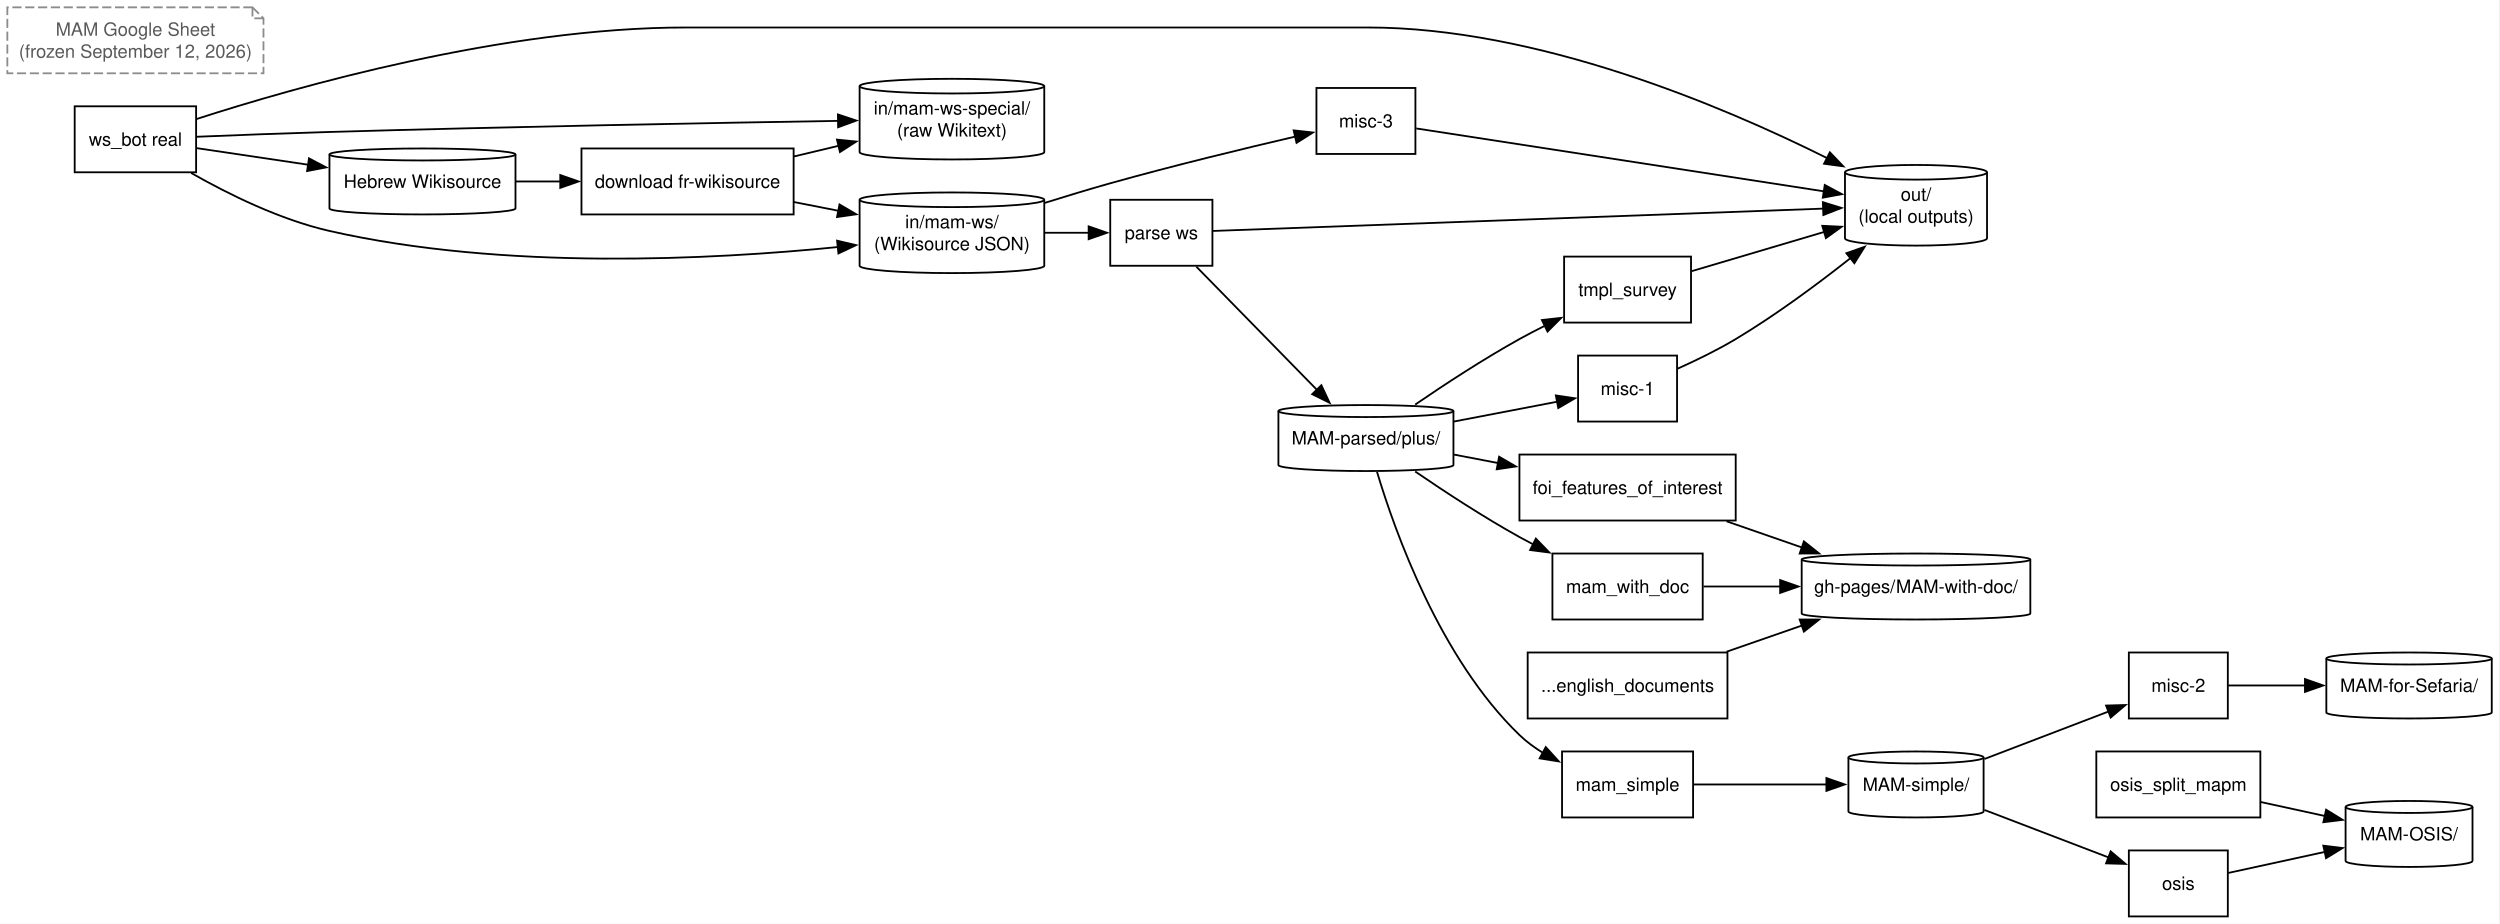
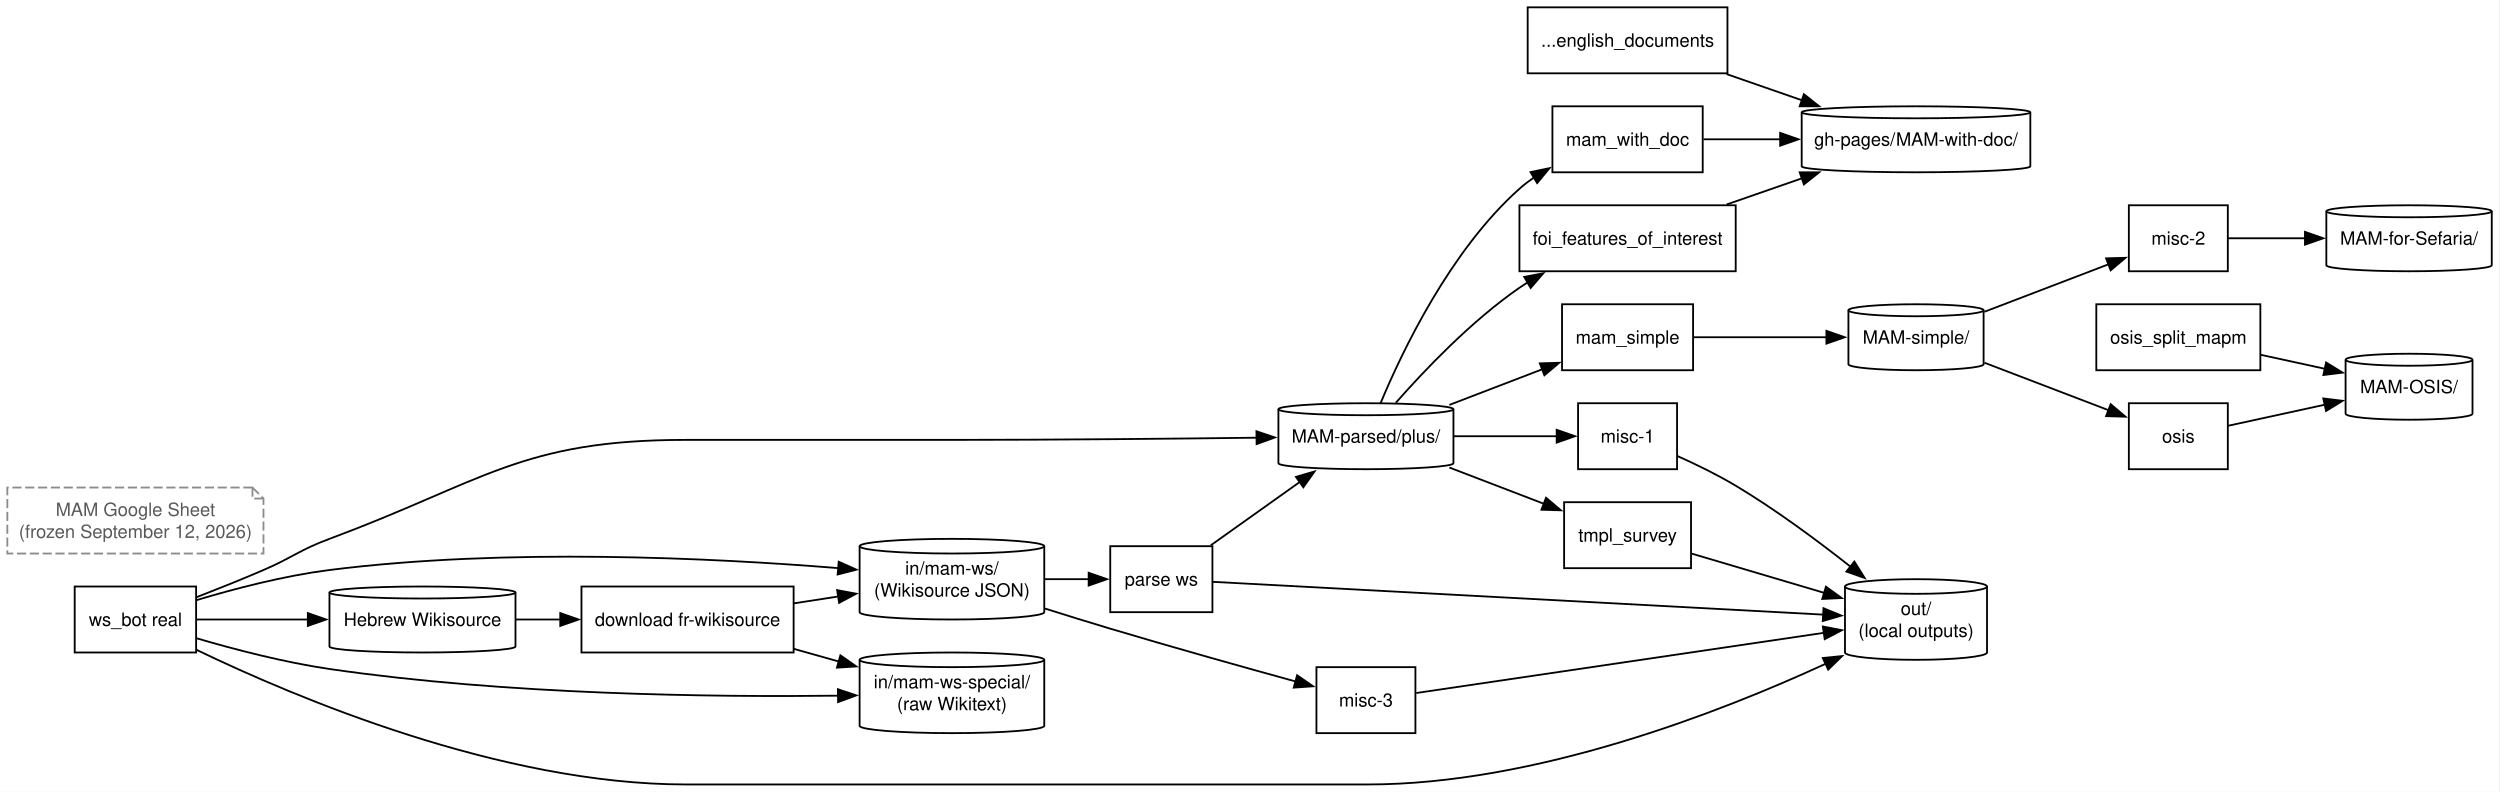
- <svg xmlns="http://www.w3.org/2000/svg" xmlns:xlink="http://www.w3.org/1999/xlink" width="1364pt" height="504pt" viewBox="0.00 0.00 1364.00 504.00">
-   <g id="graph0" class="graph" transform="scale(1 1) rotate(0) translate(4 500)">
-     <polygon fill="white" stroke="none" points="-4,4 -4,-500 1359.5,-500 1359.5,4 -4,4" />
+ <svg xmlns="http://www.w3.org/2000/svg" xmlns:xlink="http://www.w3.org/1999/xlink" width="1364pt" height="432pt" viewBox="0.00 0.00 1364.00 432.00">
+   <g id="graph0" class="graph" transform="scale(1 1) rotate(0) translate(4 428)">
+     <polygon fill="white" stroke="none" points="-4,4 -4,-428 1359.5,-428 1359.5,4 -4,4" />
    <g id="node1" class="node">
-       <path fill="none" stroke="black" d="M789,-275.73C789,-277.53 767.6,-279 741.25,-279 714.9,-279 693.5,-277.53 693.5,-275.73 693.5,-275.73 693.5,-246.27 693.5,-246.27 693.5,-244.47 714.9,-243 741.25,-243 767.6,-243 789,-244.47 789,-246.27 789,-246.27 789,-275.73 789,-275.73" />
-       <path fill="none" stroke="black" d="M789,-275.73C789,-273.92 767.6,-272.45 741.25,-272.45 714.9,-272.45 693.5,-273.92 693.5,-275.73" />
-       <text xml:space="preserve" text-anchor="middle" x="741.25" y="-257.5" font-family="Helvetica,sans-Serif" font-size="10.00">MAM-parsed/plus/</text>
+       <path fill="none" stroke="black" d="M789,-204.73C789,-206.53 767.6,-208 741.25,-208 714.9,-208 693.5,-206.53 693.5,-204.73 693.5,-204.73 693.5,-175.27 693.5,-175.27 693.5,-173.47 714.9,-172 741.25,-172 767.6,-172 789,-173.47 789,-175.27 789,-175.27 789,-204.73 789,-204.73" />
+       <path fill="none" stroke="black" d="M789,-204.73C789,-202.92 767.6,-201.45 741.25,-201.45 714.9,-201.45 693.5,-202.92 693.5,-204.73" />
+       <text xml:space="preserve" text-anchor="middle" x="741.25" y="-186.5" font-family="Helvetica,sans-Serif" font-size="10.00">MAM-parsed/plus/</text>
    </g>
    <g id="node13" class="node">
-       <polygon fill="none" stroke="black" points="943,-252 825,-252 825,-216 943,-216 943,-252" />
-       <text xml:space="preserve" text-anchor="middle" x="884" y="-230.5" font-family="Helvetica,sans-Serif" font-size="10.00">foi_features_of_interest</text>
+       <polygon fill="none" stroke="black" points="943,-316 825,-316 825,-280 943,-280 943,-316" />
+       <text xml:space="preserve" text-anchor="middle" x="884" y="-294.5" font-family="Helvetica,sans-Serif" font-size="10.00">foi_features_of_interest</text>
    </g>
    <g id="edge1" class="edge">
-       <path fill="none" stroke="black" d="M789.12,-252.01C796.92,-250.51 805.17,-248.93 813.4,-247.35" />
-       <polygon fill="black" stroke="black" points="813.92,-250.82 823.08,-245.49 812.6,-243.94 813.92,-250.82" />
+       <path fill="none" stroke="black" d="M757.57,-208.24C773.16,-225.97 798.71,-252.81 825,-271 826.54,-272.06 828.13,-273.11 829.75,-274.12" />
+       <polygon fill="black" stroke="black" points="827.62,-276.93 838.03,-278.91 831.12,-270.87 827.62,-276.93" />
    </g>
    <g id="node14" class="node">
-       <polygon fill="none" stroke="black" points="925,-198 843,-198 843,-162 925,-162 925,-198" />
-       <text xml:space="preserve" text-anchor="middle" x="884" y="-176.5" font-family="Helvetica,sans-Serif" font-size="10.00">mam_with_doc</text>
+       <polygon fill="none" stroke="black" points="925,-370 843,-370 843,-334 925,-334 925,-370" />
+       <text xml:space="preserve" text-anchor="middle" x="884" y="-348.5" font-family="Helvetica,sans-Serif" font-size="10.00">mam_with_doc</text>
    </g>
    <g id="edge2" class="edge">
-       <path fill="none" stroke="black" d="M768.12,-242.75C784.15,-231.79 805.35,-217.91 825,-207 827.46,-205.63 830.01,-204.27 832.6,-202.93" />
-       <polygon fill="black" stroke="black" points="833.97,-206.15 841.34,-198.54 830.83,-199.9 833.97,-206.15" />
+       <path fill="none" stroke="black" d="M749.25,-208.04C761.02,-236.32 787.25,-291.33 825,-325 827.45,-327.18 830.1,-329.22 832.88,-331.12" />
+       <polygon fill="black" stroke="black" points="831.05,-334.1 841.42,-336.26 834.66,-328.1 831.05,-334.1" />
    </g>
    <g id="node15" class="node">
-       <polygon fill="none" stroke="black" points="918.62,-360 849.38,-360 849.38,-324 918.62,-324 918.62,-360" />
-       <text xml:space="preserve" text-anchor="middle" x="884" y="-338.5" font-family="Helvetica,sans-Serif" font-size="10.00">tmpl_survey</text>
+       <polygon fill="none" stroke="black" points="918.62,-154 849.38,-154 849.38,-118 918.62,-118 918.62,-154" />
+       <text xml:space="preserve" text-anchor="middle" x="884" y="-132.5" font-family="Helvetica,sans-Serif" font-size="10.00">tmpl_survey</text>
    </g>
    <g id="edge5" class="edge">
-       <path fill="none" stroke="black" d="M768.12,-279.25C784.15,-290.21 805.35,-304.09 825,-315 829.43,-317.46 834.13,-319.91 838.86,-322.26" />
-       <polygon fill="black" stroke="black" points="837.27,-325.38 847.8,-326.58 840.32,-319.08 837.27,-325.38" />
+       <path fill="none" stroke="black" d="M786.78,-172.91C803.3,-166.58 822.02,-159.39 838.53,-153.06" />
+       <polygon fill="black" stroke="black" points="839.52,-156.43 847.6,-149.58 837.01,-149.89 839.52,-156.43" />
    </g>
    <g id="node16" class="node">
-       <polygon fill="none" stroke="black" points="919.75,-90 848.25,-90 848.25,-54 919.75,-54 919.75,-90" />
-       <text xml:space="preserve" text-anchor="middle" x="884" y="-68.5" font-family="Helvetica,sans-Serif" font-size="10.00">mam_simple</text>
+       <polygon fill="none" stroke="black" points="919.75,-262 848.25,-262 848.25,-226 919.75,-226 919.75,-262" />
+       <text xml:space="preserve" text-anchor="middle" x="884" y="-240.5" font-family="Helvetica,sans-Serif" font-size="10.00">mam_simple</text>
    </g>
    <g id="edge3" class="edge">
-       <path fill="none" stroke="black" d="M747.3,-242.55C757.14,-209.71 781.8,-140.65 825,-99 828.85,-95.29 833.29,-92.03 837.98,-89.16" />
-       <polygon fill="black" stroke="black" points="839.36,-92.4 846.49,-84.57 836.03,-86.24 839.36,-92.4" />
+       <path fill="none" stroke="black" d="M786.78,-207.09C803.04,-213.32 821.42,-220.38 837.74,-226.64" />
+       <polygon fill="black" stroke="black" points="836.11,-229.76 846.7,-230.07 838.62,-223.23 836.11,-229.76" />
    </g>
    <g id="node19" class="node">
      <g id="a_node19">
        <a xlink:title="decnreub&#10;multimark&#10;wordlist&#10;explicit_xataf&#10;diff ctr-vs-mam">
-           <polygon fill="none" stroke="black" points="911,-306 857,-306 857,-270 911,-270 911,-306" />
-           <text xml:space="preserve" text-anchor="middle" x="884" y="-284.5" font-family="Helvetica,sans-Serif" font-size="10.00">misc-1</text>
+           <polygon fill="none" stroke="black" points="911,-208 857,-208 857,-172 911,-172 911,-208" />
+           <text xml:space="preserve" text-anchor="middle" x="884" y="-186.5" font-family="Helvetica,sans-Serif" font-size="10.00">misc-1</text>
        </a>
      </g>
    </g>
    <g id="edge4" class="edge">
-       <path fill="none" stroke="black" d="M789.12,-269.99C807.62,-273.54 828.56,-277.56 845.97,-280.9" />
-       <polygon fill="black" stroke="black" points="844.87,-284.25 855.35,-282.7 846.19,-277.37 844.87,-284.25" />
+       <path fill="none" stroke="black" d="M789.12,-190C807.44,-190 828.17,-190 845.47,-190" />
+       <polygon fill="black" stroke="black" points="845.32,-193.5 855.32,-190 845.32,-186.5 845.32,-193.5" />
    </g>
    <g id="node2" class="node">
-       <path fill="none" stroke="black" d="M565.75,-391C565.75,-393.21 543.17,-395 515.38,-395 487.58,-395 465,-393.21 465,-391 465,-391 465,-355 465,-355 465,-352.79 487.58,-351 515.38,-351 543.17,-351 565.75,-352.79 565.75,-355 565.75,-355 565.75,-391 565.75,-391" />
-       <path fill="none" stroke="black" d="M565.75,-391C565.75,-388.79 543.17,-387 515.38,-387 487.58,-387 465,-388.79 465,-391" />
-       <text xml:space="preserve" text-anchor="middle" x="515.38" y="-375.5" font-family="Helvetica,sans-Serif" font-size="10.00">in/mam-ws/</text>
-       <text xml:space="preserve" text-anchor="middle" x="515.38" y="-363.5" font-family="Helvetica,sans-Serif" font-size="10.00">(Wikisource JSON)</text>
+       <path fill="none" stroke="black" d="M565.75,-130C565.75,-132.21 543.17,-134 515.38,-134 487.58,-134 465,-132.21 465,-130 465,-130 465,-94 465,-94 465,-91.79 487.58,-90 515.38,-90 543.17,-90 565.75,-91.79 565.75,-94 565.75,-94 565.75,-130 565.75,-130" />
+       <path fill="none" stroke="black" d="M565.75,-130C565.75,-127.79 543.17,-126 515.38,-126 487.58,-126 465,-127.79 465,-130" />
+       <text xml:space="preserve" text-anchor="middle" x="515.38" y="-114.5" font-family="Helvetica,sans-Serif" font-size="10.00">in/mam-ws/</text>
+       <text xml:space="preserve" text-anchor="middle" x="515.38" y="-102.5" font-family="Helvetica,sans-Serif" font-size="10.00">(Wikisource JSON)</text>
    </g>
    <g id="node12" class="node">
-       <polygon fill="none" stroke="black" points="657.5,-391 601.75,-391 601.75,-355 657.5,-355 657.5,-391" />
-       <text xml:space="preserve" text-anchor="middle" x="629.62" y="-369.5" font-family="Helvetica,sans-Serif" font-size="10.00">parse ws</text>
+       <polygon fill="none" stroke="black" points="657.5,-130 601.75,-130 601.75,-94 657.5,-94 657.5,-130" />
+       <text xml:space="preserve" text-anchor="middle" x="629.62" y="-108.5" font-family="Helvetica,sans-Serif" font-size="10.00">parse ws</text>
    </g>
    <g id="edge22" class="edge">
-       <path fill="none" stroke="black" d="M565.94,-373C574.05,-373 582.35,-373 590.14,-373" />
-       <polygon fill="black" stroke="black" points="589.97,-376.5 599.97,-373 589.97,-369.5 589.97,-376.5" />
+       <path fill="none" stroke="black" d="M565.94,-112C574.05,-112 582.35,-112 590.14,-112" />
+       <polygon fill="black" stroke="black" points="589.97,-115.5 599.97,-112 589.97,-108.5 589.97,-115.5" />
    </g>
    <g id="node20" class="node">
-       <polygon fill="none" stroke="black" points="768.25,-452 714.25,-452 714.25,-416 768.25,-416 768.25,-452" />
-       <text xml:space="preserve" text-anchor="middle" x="741.25" y="-430.5" font-family="Helvetica,sans-Serif" font-size="10.00">misc-3</text>
+       <polygon fill="none" stroke="black" points="768.25,-64 714.25,-64 714.25,-28 768.25,-28 768.25,-64" />
+       <text xml:space="preserve" text-anchor="middle" x="741.25" y="-42.5" font-family="Helvetica,sans-Serif" font-size="10.00">misc-3</text>
    </g>
    <g id="edge24" class="edge">
-       <path fill="none" stroke="black" d="M565.87,-389.26C577.59,-392.94 590.08,-396.72 601.75,-400 635.8,-409.55 674.96,-419.03 702.94,-425.54" />
-       <polygon fill="black" stroke="black" points="701.82,-428.87 712.35,-427.71 703.39,-422.05 701.82,-428.87" />
+       <path fill="none" stroke="black" d="M565.95,-96.03C577.67,-92.33 590.13,-88.47 601.75,-85 635.93,-74.78 675.08,-63.83 703.02,-56.14" />
+       <polygon fill="black" stroke="black" points="703.71,-59.58 712.42,-53.56 701.85,-52.83 703.71,-59.58" />
    </g>
    <g id="node3" class="node">
-       <path fill="none" stroke="black" d="M565.75,-453C565.75,-455.21 543.17,-457 515.38,-457 487.58,-457 465,-455.21 465,-453 465,-453 465,-417 465,-417 465,-414.79 487.58,-413 515.38,-413 543.17,-413 565.75,-414.79 565.75,-417 565.75,-417 565.75,-453 565.75,-453" />
-       <path fill="none" stroke="black" d="M565.75,-453C565.75,-450.79 543.17,-449 515.38,-449 487.58,-449 465,-450.79 465,-453" />
-       <text xml:space="preserve" text-anchor="middle" x="515.38" y="-437.5" font-family="Helvetica,sans-Serif" font-size="10.00">in/mam-ws-special/</text>
-       <text xml:space="preserve" text-anchor="middle" x="515.38" y="-425.5" font-family="Helvetica,sans-Serif" font-size="10.00">(raw Wikitext)</text>
+       <path fill="none" stroke="black" d="M565.75,-68C565.75,-70.21 543.17,-72 515.38,-72 487.58,-72 465,-70.21 465,-68 465,-68 465,-32 465,-32 465,-29.79 487.58,-28 515.38,-28 543.17,-28 565.75,-29.79 565.75,-32 565.75,-32 565.75,-68 565.75,-68" />
+       <path fill="none" stroke="black" d="M565.75,-68C565.75,-65.79 543.17,-64 515.38,-64 487.58,-64 465,-65.79 465,-68" />
+       <text xml:space="preserve" text-anchor="middle" x="515.38" y="-52.5" font-family="Helvetica,sans-Serif" font-size="10.00">in/mam-ws-special/</text>
+       <text xml:space="preserve" text-anchor="middle" x="515.38" y="-40.5" font-family="Helvetica,sans-Serif" font-size="10.00">(raw Wikitext)</text>
    </g>
    <g id="node4" class="node">
-       <path fill="none" stroke="black" d="M277.25,-415.73C277.25,-417.53 254.5,-419 226.5,-419 198.5,-419 175.75,-417.53 175.75,-415.73 175.75,-415.73 175.75,-386.27 175.75,-386.27 175.75,-384.47 198.5,-383 226.5,-383 254.5,-383 277.25,-384.47 277.25,-386.27 277.25,-386.27 277.25,-415.73 277.25,-415.73" />
-       <path fill="none" stroke="black" d="M277.25,-415.73C277.25,-413.92 254.5,-412.45 226.5,-412.45 198.5,-412.45 175.75,-413.92 175.75,-415.73" />
-       <text xml:space="preserve" text-anchor="middle" x="226.5" y="-397.5" font-family="Helvetica,sans-Serif" font-size="10.00">Hebrew Wikisource</text>
+       <path fill="none" stroke="black" d="M277.25,-104.73C277.25,-106.53 254.5,-108 226.5,-108 198.5,-108 175.75,-106.53 175.75,-104.73 175.75,-104.73 175.75,-75.27 175.75,-75.27 175.75,-73.47 198.5,-72 226.5,-72 254.5,-72 277.25,-73.47 277.25,-75.27 277.25,-75.27 277.25,-104.73 277.25,-104.73" />
+       <path fill="none" stroke="black" d="M277.25,-104.73C277.25,-102.92 254.5,-101.45 226.5,-101.45 198.5,-101.45 175.75,-102.92 175.75,-104.73" />
+       <text xml:space="preserve" text-anchor="middle" x="226.5" y="-86.5" font-family="Helvetica,sans-Serif" font-size="10.00">Hebrew Wikisource</text>
    </g>
    <g id="node11" class="node">
-       <polygon fill="none" stroke="black" points="429,-419 313.25,-419 313.25,-383 429,-383 429,-419" />
-       <text xml:space="preserve" text-anchor="middle" x="371.12" y="-397.5" font-family="Helvetica,sans-Serif" font-size="10.00">download fr-wikisource</text>
+       <polygon fill="none" stroke="black" points="429,-108 313.25,-108 313.25,-72 429,-72 429,-108" />
+       <text xml:space="preserve" text-anchor="middle" x="371.12" y="-86.5" font-family="Helvetica,sans-Serif" font-size="10.00">download fr-wikisource</text>
    </g>
    <g id="edge19" class="edge">
-       <path fill="none" stroke="black" d="M277.38,-401C285.25,-401 293.49,-401 301.69,-401" />
-       <polygon fill="black" stroke="black" points="301.68,-404.5 311.68,-401 301.68,-397.5 301.68,-404.5" />
+       <path fill="none" stroke="black" d="M277.38,-90C285.25,-90 293.49,-90 301.69,-90" />
+       <polygon fill="black" stroke="black" points="301.68,-93.5 311.68,-90 301.68,-86.5 301.68,-93.5" />
    </g>
    <g id="node5" class="node">
-       <polygon fill="none" stroke="#8c8c8c" stroke-dasharray="5,2" points="133.75,-496 0,-496 0,-460 139.75,-460 139.75,-490 133.75,-496" />
-       <polyline fill="none" stroke="#8c8c8c" stroke-dasharray="5,2" points="133.75,-496 133.75,-490" />
-       <polyline fill="none" stroke="#8c8c8c" stroke-dasharray="5,2" points="139.75,-490 133.75,-490" />
-       <text xml:space="preserve" text-anchor="middle" x="69.88" y="-480.5" font-family="Helvetica,sans-Serif" font-size="10.00" fill="#595959">MAM Google Sheet</text>
-       <text xml:space="preserve" text-anchor="middle" x="69.88" y="-468.5" font-family="Helvetica,sans-Serif" font-size="10.00" fill="#595959">(frozen September 12, 2026)</text>
+       <polygon fill="none" stroke="#8c8c8c" stroke-dasharray="5,2" points="133.75,-162 0,-162 0,-126 139.75,-126 139.75,-156 133.75,-162" />
+       <polyline fill="none" stroke="#8c8c8c" stroke-dasharray="5,2" points="133.75,-162 133.75,-156" />
+       <polyline fill="none" stroke="#8c8c8c" stroke-dasharray="5,2" points="139.75,-156 133.75,-156" />
+       <text xml:space="preserve" text-anchor="middle" x="69.88" y="-146.5" font-family="Helvetica,sans-Serif" font-size="10.00" fill="#595959">MAM Google Sheet</text>
+       <text xml:space="preserve" text-anchor="middle" x="69.88" y="-134.5" font-family="Helvetica,sans-Serif" font-size="10.00" fill="#595959">(frozen September 12, 2026)</text>
    </g>
    <g id="node6" class="node">
-       <path fill="none" stroke="black" d="M1078.25,-86.73C1078.25,-88.53 1061.72,-90 1041.38,-90 1021.03,-90 1004.5,-88.53 1004.5,-86.73 1004.5,-86.73 1004.5,-57.27 1004.5,-57.27 1004.5,-55.47 1021.03,-54 1041.38,-54 1061.72,-54 1078.25,-55.47 1078.25,-57.27 1078.25,-57.27 1078.25,-86.73 1078.25,-86.73" />
-       <path fill="none" stroke="black" d="M1078.25,-86.73C1078.25,-84.92 1061.72,-83.45 1041.38,-83.45 1021.03,-83.45 1004.5,-84.92 1004.5,-86.73" />
-       <text xml:space="preserve" text-anchor="middle" x="1041.38" y="-68.5" font-family="Helvetica,sans-Serif" font-size="10.00">MAM-simple/</text>
+       <path fill="none" stroke="black" d="M1078.25,-258.73C1078.25,-260.53 1061.72,-262 1041.38,-262 1021.03,-262 1004.5,-260.53 1004.5,-258.73 1004.5,-258.73 1004.5,-229.27 1004.5,-229.27 1004.5,-227.47 1021.03,-226 1041.38,-226 1061.72,-226 1078.25,-227.47 1078.25,-229.27 1078.25,-229.27 1078.25,-258.73 1078.25,-258.73" />
+       <path fill="none" stroke="black" d="M1078.25,-258.73C1078.25,-256.92 1061.72,-255.45 1041.38,-255.45 1021.03,-255.45 1004.5,-256.92 1004.5,-258.73" />
+       <text xml:space="preserve" text-anchor="middle" x="1041.38" y="-240.5" font-family="Helvetica,sans-Serif" font-size="10.00">MAM-simple/</text>
    </g>
    <g id="node17" class="node">
-       <polygon fill="none" stroke="black" points="1211.5,-144 1157.5,-144 1157.5,-108 1211.5,-108 1211.5,-144" />
-       <text xml:space="preserve" text-anchor="middle" x="1184.5" y="-122.5" font-family="Helvetica,sans-Serif" font-size="10.00">misc-2</text>
+       <polygon fill="none" stroke="black" points="1211.5,-316 1157.5,-316 1157.5,-280 1211.5,-280 1211.5,-316" />
+       <text xml:space="preserve" text-anchor="middle" x="1184.5" y="-294.5" font-family="Helvetica,sans-Serif" font-size="10.00">misc-2</text>
    </g>
    <g id="edge10" class="edge">
-       <path fill="none" stroke="black" d="M1078.72,-85.91C1099.49,-93.85 1125.47,-103.8 1146.37,-111.79" />
-       <polygon fill="black" stroke="black" points="1145.08,-115.05 1155.67,-115.35 1147.58,-108.51 1145.08,-115.05" />
+       <path fill="none" stroke="black" d="M1078.72,-257.91C1099.49,-265.85 1125.47,-275.8 1146.37,-283.79" />
+       <polygon fill="black" stroke="black" points="1145.08,-287.05 1155.67,-287.35 1147.58,-280.51 1145.08,-287.05" />
    </g>
    <g id="node18" class="node">
-       <polygon fill="none" stroke="black" points="1211.5,-36 1157.5,-36 1157.5,0 1211.5,0 1211.5,-36" />
-       <text xml:space="preserve" text-anchor="middle" x="1184.5" y="-14.5" font-family="Helvetica,sans-Serif" font-size="10.00">osis</text>
+       <polygon fill="none" stroke="black" points="1211.5,-208 1157.5,-208 1157.5,-172 1211.5,-172 1211.5,-208" />
+       <text xml:space="preserve" text-anchor="middle" x="1184.5" y="-186.5" font-family="Helvetica,sans-Serif" font-size="10.00">osis</text>
    </g>
    <g id="edge11" class="edge">
-       <path fill="none" stroke="black" d="M1078.72,-58.09C1099.49,-50.15 1125.47,-40.2 1146.37,-32.21" />
-       <polygon fill="black" stroke="black" points="1147.58,-35.49 1155.67,-28.65 1145.08,-28.95 1147.58,-35.49" />
+       <path fill="none" stroke="black" d="M1078.72,-230.09C1099.49,-222.15 1125.47,-212.2 1146.37,-204.21" />
+       <polygon fill="black" stroke="black" points="1147.58,-207.49 1155.67,-200.65 1145.08,-200.95 1147.58,-207.49" />
    </g>
    <g id="node7" class="node">
-       <path fill="none" stroke="black" d="M1103.75,-194.73C1103.75,-196.53 1075.79,-198 1041.38,-198 1006.96,-198 979,-196.53 979,-194.73 979,-194.73 979,-165.27 979,-165.27 979,-163.47 1006.96,-162 1041.38,-162 1075.79,-162 1103.75,-163.47 1103.75,-165.27 1103.75,-165.27 1103.75,-194.73 1103.75,-194.73" />
-       <path fill="none" stroke="black" d="M1103.75,-194.73C1103.75,-192.92 1075.79,-191.45 1041.38,-191.45 1006.96,-191.45 979,-192.92 979,-194.73" />
-       <text xml:space="preserve" text-anchor="middle" x="1041.38" y="-176.5" font-family="Helvetica,sans-Serif" font-size="10.00">gh-pages/MAM-with-doc/</text>
+       <path fill="none" stroke="black" d="M1103.75,-366.73C1103.75,-368.53 1075.79,-370 1041.38,-370 1006.96,-370 979,-368.53 979,-366.73 979,-366.73 979,-337.27 979,-337.27 979,-335.47 1006.96,-334 1041.38,-334 1075.79,-334 1103.75,-335.47 1103.75,-337.27 1103.75,-337.27 1103.75,-366.73 1103.75,-366.73" />
+       <path fill="none" stroke="black" d="M1103.75,-366.73C1103.75,-364.92 1075.79,-363.45 1041.38,-363.45 1006.96,-363.45 979,-364.92 979,-366.73" />
+       <text xml:space="preserve" text-anchor="middle" x="1041.38" y="-348.5" font-family="Helvetica,sans-Serif" font-size="10.00">gh-pages/MAM-with-doc/</text>
    </g>
    <g id="node8" class="node">
-       <path fill="none" stroke="black" d="M1355.5,-140.73C1355.5,-142.53 1335.27,-144 1310.38,-144 1285.48,-144 1265.25,-142.53 1265.25,-140.73 1265.25,-140.73 1265.25,-111.27 1265.25,-111.27 1265.25,-109.47 1285.48,-108 1310.38,-108 1335.27,-108 1355.5,-109.47 1355.5,-111.27 1355.5,-111.27 1355.5,-140.73 1355.5,-140.73" />
-       <path fill="none" stroke="black" d="M1355.5,-140.73C1355.5,-138.92 1335.27,-137.45 1310.38,-137.45 1285.48,-137.45 1265.25,-138.92 1265.25,-140.73" />
-       <text xml:space="preserve" text-anchor="middle" x="1310.38" y="-122.5" font-family="Helvetica,sans-Serif" font-size="10.00">MAM-for-Sefaria/</text>
+       <path fill="none" stroke="black" d="M1355.5,-312.73C1355.5,-314.53 1335.27,-316 1310.38,-316 1285.48,-316 1265.25,-314.53 1265.25,-312.73 1265.25,-312.73 1265.25,-283.27 1265.25,-283.27 1265.25,-281.47 1285.48,-280 1310.38,-280 1335.27,-280 1355.5,-281.47 1355.5,-283.27 1355.5,-283.27 1355.5,-312.73 1355.5,-312.73" />
+       <path fill="none" stroke="black" d="M1355.5,-312.73C1355.5,-310.92 1335.27,-309.45 1310.38,-309.45 1285.48,-309.45 1265.25,-310.92 1265.25,-312.73" />
+       <text xml:space="preserve" text-anchor="middle" x="1310.38" y="-294.5" font-family="Helvetica,sans-Serif" font-size="10.00">MAM-for-Sefaria/</text>
    </g>
    <g id="node9" class="node">
-       <path fill="none" stroke="black" d="M1345,-59.73C1345,-61.53 1329.48,-63 1310.38,-63 1291.27,-63 1275.75,-61.53 1275.75,-59.73 1275.75,-59.73 1275.75,-30.27 1275.75,-30.27 1275.75,-28.47 1291.27,-27 1310.38,-27 1329.48,-27 1345,-28.47 1345,-30.27 1345,-30.27 1345,-59.73 1345,-59.73" />
-       <path fill="none" stroke="black" d="M1345,-59.73C1345,-57.92 1329.48,-56.45 1310.38,-56.45 1291.27,-56.45 1275.75,-57.92 1275.75,-59.73" />
-       <text xml:space="preserve" text-anchor="middle" x="1310.38" y="-41.5" font-family="Helvetica,sans-Serif" font-size="10.00">MAM-OSIS/</text>
+       <path fill="none" stroke="black" d="M1345,-231.73C1345,-233.53 1329.48,-235 1310.38,-235 1291.27,-235 1275.75,-233.53 1275.75,-231.73 1275.75,-231.73 1275.75,-202.27 1275.75,-202.27 1275.75,-200.47 1291.27,-199 1310.38,-199 1329.48,-199 1345,-200.47 1345,-202.27 1345,-202.27 1345,-231.73 1345,-231.73" />
+       <path fill="none" stroke="black" d="M1345,-231.73C1345,-229.92 1329.48,-228.45 1310.38,-228.45 1291.27,-228.45 1275.75,-229.92 1275.75,-231.73" />
+       <text xml:space="preserve" text-anchor="middle" x="1310.38" y="-213.5" font-family="Helvetica,sans-Serif" font-size="10.00">MAM-OSIS/</text>
    </g>
    <g id="node10" class="node">
-       <path fill="none" stroke="black" d="M1080.12,-406C1080.12,-408.21 1062.76,-410 1041.38,-410 1019.99,-410 1002.62,-408.21 1002.62,-406 1002.62,-406 1002.62,-370 1002.62,-370 1002.62,-367.79 1019.99,-366 1041.38,-366 1062.76,-366 1080.12,-367.79 1080.12,-370 1080.12,-370 1080.12,-406 1080.12,-406" />
-       <path fill="none" stroke="black" d="M1080.12,-406C1080.12,-403.79 1062.76,-402 1041.38,-402 1019.99,-402 1002.62,-403.79 1002.62,-406" />
-       <text xml:space="preserve" text-anchor="middle" x="1041.38" y="-390.5" font-family="Helvetica,sans-Serif" font-size="10.00">out/</text>
-       <text xml:space="preserve" text-anchor="middle" x="1041.38" y="-378.5" font-family="Helvetica,sans-Serif" font-size="10.00">(local outputs)</text>
+       <path fill="none" stroke="black" d="M1080.12,-108C1080.12,-110.21 1062.76,-112 1041.38,-112 1019.99,-112 1002.62,-110.21 1002.62,-108 1002.62,-108 1002.62,-72 1002.62,-72 1002.62,-69.79 1019.99,-68 1041.38,-68 1062.76,-68 1080.12,-69.79 1080.12,-72 1080.12,-72 1080.12,-108 1080.12,-108" />
+       <path fill="none" stroke="black" d="M1080.12,-108C1080.12,-105.79 1062.76,-104 1041.38,-104 1019.99,-104 1002.62,-105.79 1002.62,-108" />
+       <text xml:space="preserve" text-anchor="middle" x="1041.38" y="-92.5" font-family="Helvetica,sans-Serif" font-size="10.00">out/</text>
+       <text xml:space="preserve" text-anchor="middle" x="1041.38" y="-80.5" font-family="Helvetica,sans-Serif" font-size="10.00">(local outputs)</text>
    </g>
    <g id="edge20" class="edge">
-       <path fill="none" stroke="black" d="M429.16,-389.77C437.15,-388.2 445.38,-386.58 453.44,-385" />
-       <polygon fill="black" stroke="black" points="454.04,-388.44 463.18,-383.08 452.69,-381.58 454.04,-388.44" />
+       <path fill="none" stroke="black" d="M429.16,-98.82C437.15,-100.06 445.38,-101.33 453.44,-102.58" />
+       <polygon fill="black" stroke="black" points="452.75,-106.01 463.16,-104.08 453.82,-99.09 452.75,-106.01" />
    </g>
    <g id="edge21" class="edge">
-       <path fill="none" stroke="black" d="M429.16,-414.63C437.24,-416.56 445.57,-418.55 453.71,-420.5" />
-       <polygon fill="black" stroke="black" points="452.65,-423.84 463.19,-422.77 454.28,-417.04 452.65,-423.84" />
+       <path fill="none" stroke="black" d="M429.16,-73.96C437.24,-71.69 445.57,-69.35 453.71,-67.06" />
+       <polygon fill="black" stroke="black" points="454.52,-70.47 463.2,-64.39 452.63,-63.73 454.52,-70.47" />
    </g>
    <g id="edge23" class="edge">
-       <path fill="none" stroke="black" d="M648.73,-354.51C666.69,-336.16 694.38,-307.87 714.6,-287.21" />
-       <polygon fill="black" stroke="black" points="716.93,-289.83 721.43,-280.23 711.93,-284.93 716.93,-289.83" />
+       <path fill="none" stroke="black" d="M656.6,-130.48C671.21,-140.88 689.64,-153.99 705.48,-165.26" />
+       <polygon fill="black" stroke="black" points="703.05,-167.82 713.22,-170.77 707.1,-162.12 703.05,-167.82" />
    </g>
    <g id="edge17" class="edge">
-       <path fill="none" stroke="black" d="M657.83,-374C725.75,-376.48 903.6,-382.99 990.77,-386.18" />
-       <polygon fill="black" stroke="black" points="990.56,-389.68 1000.68,-386.55 990.82,-382.68 990.56,-389.68" />
+       <path fill="none" stroke="black" d="M657.83,-110.54C725.75,-106.89 903.6,-97.34 990.77,-92.66" />
+       <polygon fill="black" stroke="black" points="990.89,-96.16 1000.69,-92.13 990.51,-89.17 990.89,-96.16" />
    </g>
    <g id="edge6" class="edge">
-       <path fill="none" stroke="black" d="M938.04,-215.57C951.29,-210.96 965.6,-205.99 979.21,-201.26" />
-       <polygon fill="black" stroke="black" points="980.21,-204.62 988.51,-198.03 977.91,-198 980.21,-204.62" />
+       <path fill="none" stroke="black" d="M938.04,-316.43C951.29,-321.04 965.6,-326.01 979.21,-330.74" />
+       <polygon fill="black" stroke="black" points="977.91,-334 988.51,-333.97 980.21,-327.38 977.91,-334" />
    </g>
    <g id="edge7" class="edge">
-       <path fill="none" stroke="black" d="M925.42,-180C938.26,-180 952.88,-180 967.29,-180" />
-       <polygon fill="black" stroke="black" points="967.25,-183.5 977.25,-180 967.25,-176.5 967.25,-183.5" />
+       <path fill="none" stroke="black" d="M925.42,-352C938.26,-352 952.88,-352 967.29,-352" />
+       <polygon fill="black" stroke="black" points="967.25,-355.5 977.25,-352 967.25,-348.5 967.25,-355.5" />
    </g>
    <g id="edge15" class="edge">
-       <path fill="none" stroke="black" d="M919.1,-352.09C940.3,-358.37 967.92,-366.55 991.44,-373.51" />
-       <polygon fill="black" stroke="black" points="990.23,-376.8 1000.81,-376.29 992.22,-370.09 990.23,-376.8" />
+       <path fill="none" stroke="black" d="M919.1,-125.91C940.3,-119.63 967.92,-111.45 991.44,-104.49" />
+       <polygon fill="black" stroke="black" points="992.22,-107.91 1000.81,-101.71 990.23,-101.2 992.22,-107.91" />
    </g>
    <g id="edge9" class="edge">
-       <path fill="none" stroke="black" d="M919.87,-72C941.3,-72 969.05,-72 992.52,-72" />
-       <polygon fill="black" stroke="black" points="992.49,-75.5 1002.49,-72 992.49,-68.5 992.49,-75.5" />
+       <path fill="none" stroke="black" d="M919.87,-244C941.3,-244 969.05,-244 992.52,-244" />
+       <polygon fill="black" stroke="black" points="992.49,-247.5 1002.49,-244 992.49,-240.5 992.49,-247.5" />
    </g>
    <g id="edge12" class="edge">
-       <path fill="none" stroke="black" d="M1211.77,-126C1224.11,-126 1239.31,-126 1254.01,-126" />
-       <polygon fill="black" stroke="black" points="1253.59,-129.5 1263.59,-126 1253.59,-122.5 1253.59,-129.5" />
+       <path fill="none" stroke="black" d="M1211.77,-298C1224.11,-298 1239.31,-298 1254.01,-298" />
+       <polygon fill="black" stroke="black" points="1253.59,-301.5 1263.59,-298 1253.59,-294.5 1253.59,-301.5" />
    </g>
    <g id="edge13" class="edge">
-       <path fill="none" stroke="black" d="M1211.77,-23.73C1227.11,-27.07 1246.87,-31.38 1264.6,-35.24" />
-       <polygon fill="black" stroke="black" points="1263.6,-38.61 1274.12,-37.32 1265.09,-31.77 1263.6,-38.61" />
+       <path fill="none" stroke="black" d="M1211.77,-195.73C1227.11,-199.07 1246.87,-203.38 1264.6,-207.24" />
+       <polygon fill="black" stroke="black" points="1263.6,-210.61 1274.12,-209.32 1265.09,-203.77 1263.6,-210.61" />
    </g>
    <g id="edge16" class="edge">
-       <path fill="none" stroke="black" d="M911.29,-298.85C921.44,-303.39 932.99,-309.01 943,-315 964.77,-328.03 987.54,-344.9 1005.58,-359.14" />
-       <polygon fill="black" stroke="black" points="1003.37,-361.85 1013.37,-365.36 1007.74,-356.38 1003.37,-361.85" />
+       <path fill="none" stroke="black" d="M911.29,-179.15C921.44,-174.61 932.99,-168.99 943,-163 964.77,-149.97 987.54,-133.1 1005.58,-118.86" />
+       <polygon fill="black" stroke="black" points="1007.74,-121.62 1013.37,-112.64 1003.37,-116.15 1007.74,-121.62" />
    </g>
    <g id="edge18" class="edge">
-       <path fill="none" stroke="black" d="M768.71,-429.92C818.61,-422.22 927.35,-405.44 991.08,-395.61" />
-       <polygon fill="black" stroke="black" points="991.59,-399.07 1000.94,-394.08 990.52,-392.15 991.59,-399.07" />
+       <path fill="none" stroke="black" d="M768.71,-49.9C818.61,-57.27 927.35,-73.32 991.08,-82.73" />
+       <polygon fill="black" stroke="black" points="990.54,-86.18 1000.94,-84.18 991.56,-79.26 990.54,-86.18" />
    </g>
    <g id="node21" class="node">
-       <polygon fill="none" stroke="black" points="103,-442 36.75,-442 36.75,-406 103,-406 103,-442" />
-       <text xml:space="preserve" text-anchor="middle" x="69.88" y="-420.5" font-family="Helvetica,sans-Serif" font-size="10.00">ws_bot real</text>
+       <polygon fill="none" stroke="black" points="103,-108 36.75,-108 36.75,-72 103,-72 103,-108" />
+       <text xml:space="preserve" text-anchor="middle" x="69.88" y="-86.5" font-family="Helvetica,sans-Serif" font-size="10.00">ws_bot real</text>
+     </g>
+     <g id="edge29" class="edge">
+       <g id="a_edge29">
+         <a xlink:title="via automatic post-download reparse">
+           <path fill="none" stroke="black" d="M103.3,-102.19C114.87,-106.68 127.96,-111.91 139.75,-117 156,-124.01 159.17,-127.83 175.75,-134 259.79,-165.26 280.46,-188 370.12,-188 370.12,-188 370.12,-188 516.38,-188 572.51,-188 636.56,-188.64 681.73,-189.19" />
+           <polygon fill="black" stroke="black" points="681.52,-192.69 691.57,-189.32 681.61,-185.69 681.52,-192.69" />
+         </a>
+       </g>
    </g>
    <g id="edge26" class="edge">
-       <path fill="none" stroke="black" d="M100.32,-405.61C120.66,-394.02 148.81,-380.14 175.75,-374 270.71,-352.37 384.58,-358.32 453.11,-365.21" />
-       <polygon fill="black" stroke="black" points="452.72,-368.69 463.03,-366.25 453.45,-361.72 452.72,-368.69" />
+       <path fill="none" stroke="black" d="M103.06,-100.53C123.6,-106.69 150.94,-113.86 175.75,-117 272.24,-129.22 385.43,-123.56 453.44,-118.02" />
+       <polygon fill="black" stroke="black" points="453.6,-121.52 463.27,-117.2 453.02,-114.55 453.6,-121.52" />
    </g>
    <g id="edge27" class="edge">
-       <path fill="none" stroke="black" d="M103.47,-425.39C124.17,-426.24 151.53,-427.29 175.75,-428 272.84,-430.85 385.63,-432.94 453.43,-434.06" />
-       <polygon fill="black" stroke="black" points="453.17,-437.56 463.22,-434.22 453.28,-430.56 453.17,-437.56" />
+       <path fill="none" stroke="black" d="M103.11,-79.8C123.67,-73.76 151.01,-66.62 175.75,-63 272.05,-48.92 385.3,-47.61 453.37,-48.44" />
+       <polygon fill="black" stroke="black" points="453.16,-51.94 463.21,-48.59 453.26,-44.94 453.16,-51.94" />
    </g>
    <g id="edge25" class="edge">
-       <path fill="none" stroke="black" d="M103.29,-419.18C120.92,-416.56 143.33,-413.22 164.12,-410.13" />
-       <polygon fill="black" stroke="black" points="164.59,-413.6 173.97,-408.66 163.56,-406.67 164.59,-413.6" />
+       <path fill="none" stroke="black" d="M103.29,-90C120.92,-90 143.33,-90 164.12,-90" />
+       <polygon fill="black" stroke="black" points="163.95,-93.5 173.95,-90 163.95,-86.5 163.95,-93.5" />
    </g>
    <g id="edge28" class="edge">
      <g id="a_edge28">
        <a xlink:title="via automatic post-download reparse">
-           <path fill="none" stroke="black" d="M103.2,-435.05C157.61,-452.63 271.24,-485 370.12,-485 370.12,-485 370.12,-485 742.25,-485 834.48,-485 935.23,-442.5 992.82,-413.76" />
-           <polygon fill="black" stroke="black" points="994.37,-416.9 1001.7,-409.26 991.2,-410.66 994.37,-416.9" />
+           <path fill="none" stroke="black" d="M103.13,-73.49C156.97,-47.51 269.22,0 370.12,0 370.12,0 370.12,0 742.25,0 833.61,0 934.26,-39.21 992.12,-65.87" />
+           <polygon fill="black" stroke="black" points="990.51,-68.98 1001.05,-70.05 993.47,-62.64 990.51,-68.98" />
        </a>
      </g>
    </g>
    <g id="node22" class="node">
-       <polygon fill="none" stroke="black" points="938.5,-144 829.5,-144 829.5,-108 938.5,-108 938.5,-144" />
-       <text xml:space="preserve" text-anchor="middle" x="884" y="-122.5" font-family="Helvetica,sans-Serif" font-size="10.00">...english_documents</text>
+       <polygon fill="none" stroke="black" points="938.5,-424 829.5,-424 829.5,-388 938.5,-388 938.5,-424" />
+       <text xml:space="preserve" text-anchor="middle" x="884" y="-402.5" font-family="Helvetica,sans-Serif" font-size="10.00">...english_documents</text>
    </g>
    <g id="edge8" class="edge">
-       <path fill="none" stroke="black" d="M938.04,-144.43C951.29,-149.04 965.6,-154.01 979.21,-158.74" />
-       <polygon fill="black" stroke="black" points="977.91,-162 988.51,-161.97 980.21,-155.38 977.91,-162" />
+       <path fill="none" stroke="black" d="M938.04,-387.57C951.29,-382.96 965.6,-377.99 979.21,-373.26" />
+       <polygon fill="black" stroke="black" points="980.21,-376.62 988.51,-370.03 977.91,-370 980.21,-376.62" />
    </g>
    <g id="node23" class="node">
-       <polygon fill="none" stroke="black" points="1229.25,-90 1139.75,-90 1139.75,-54 1229.25,-54 1229.25,-90" />
-       <text xml:space="preserve" text-anchor="middle" x="1184.5" y="-68.5" font-family="Helvetica,sans-Serif" font-size="10.00">osis_split_mapm</text>
+       <polygon fill="none" stroke="black" points="1229.25,-262 1139.75,-262 1139.75,-226 1229.25,-226 1229.25,-262" />
+       <text xml:space="preserve" text-anchor="middle" x="1184.5" y="-240.5" font-family="Helvetica,sans-Serif" font-size="10.00">osis_split_mapm</text>
    </g>
    <g id="edge14" class="edge">
-       <path fill="none" stroke="black" d="M1229.52,-62.4C1240.89,-59.93 1253.14,-57.26 1264.55,-54.77" />
-       <polygon fill="black" stroke="black" points="1265.12,-58.23 1274.14,-52.68 1263.63,-51.39 1265.12,-58.23" />
+       <path fill="none" stroke="black" d="M1229.52,-234.4C1240.89,-231.93 1253.14,-229.26 1264.55,-226.77" />
+       <polygon fill="black" stroke="black" points="1265.12,-230.23 1274.14,-224.68 1263.63,-223.39 1265.12,-230.23" />
    </g>
  </g>
</svg>
